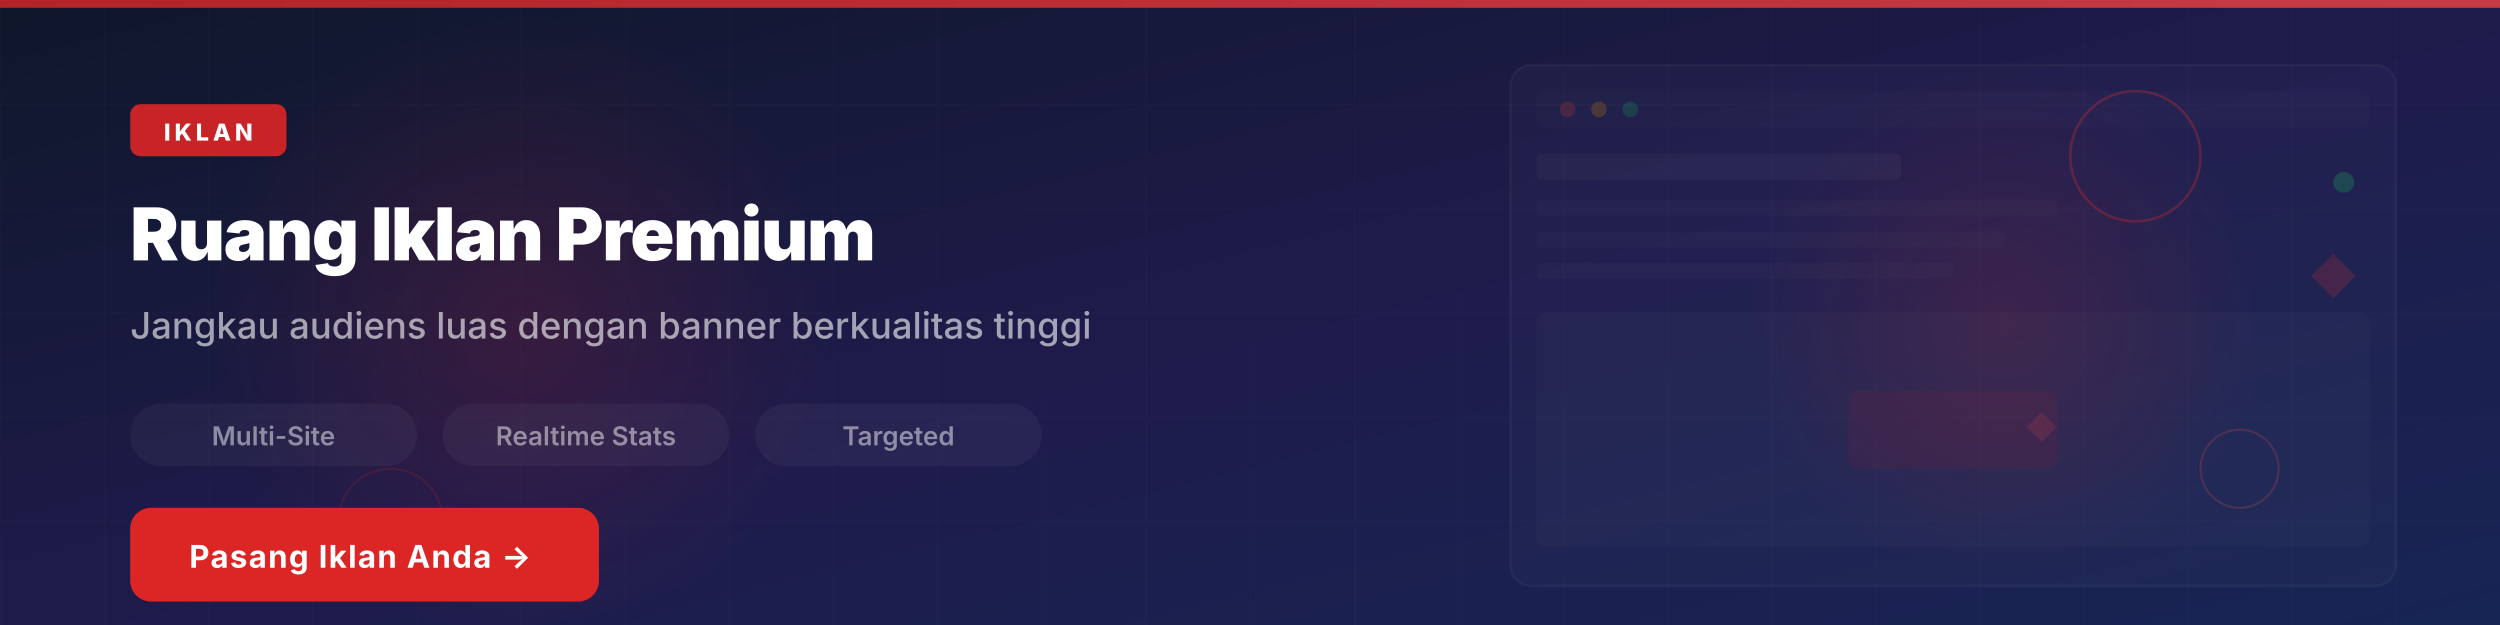
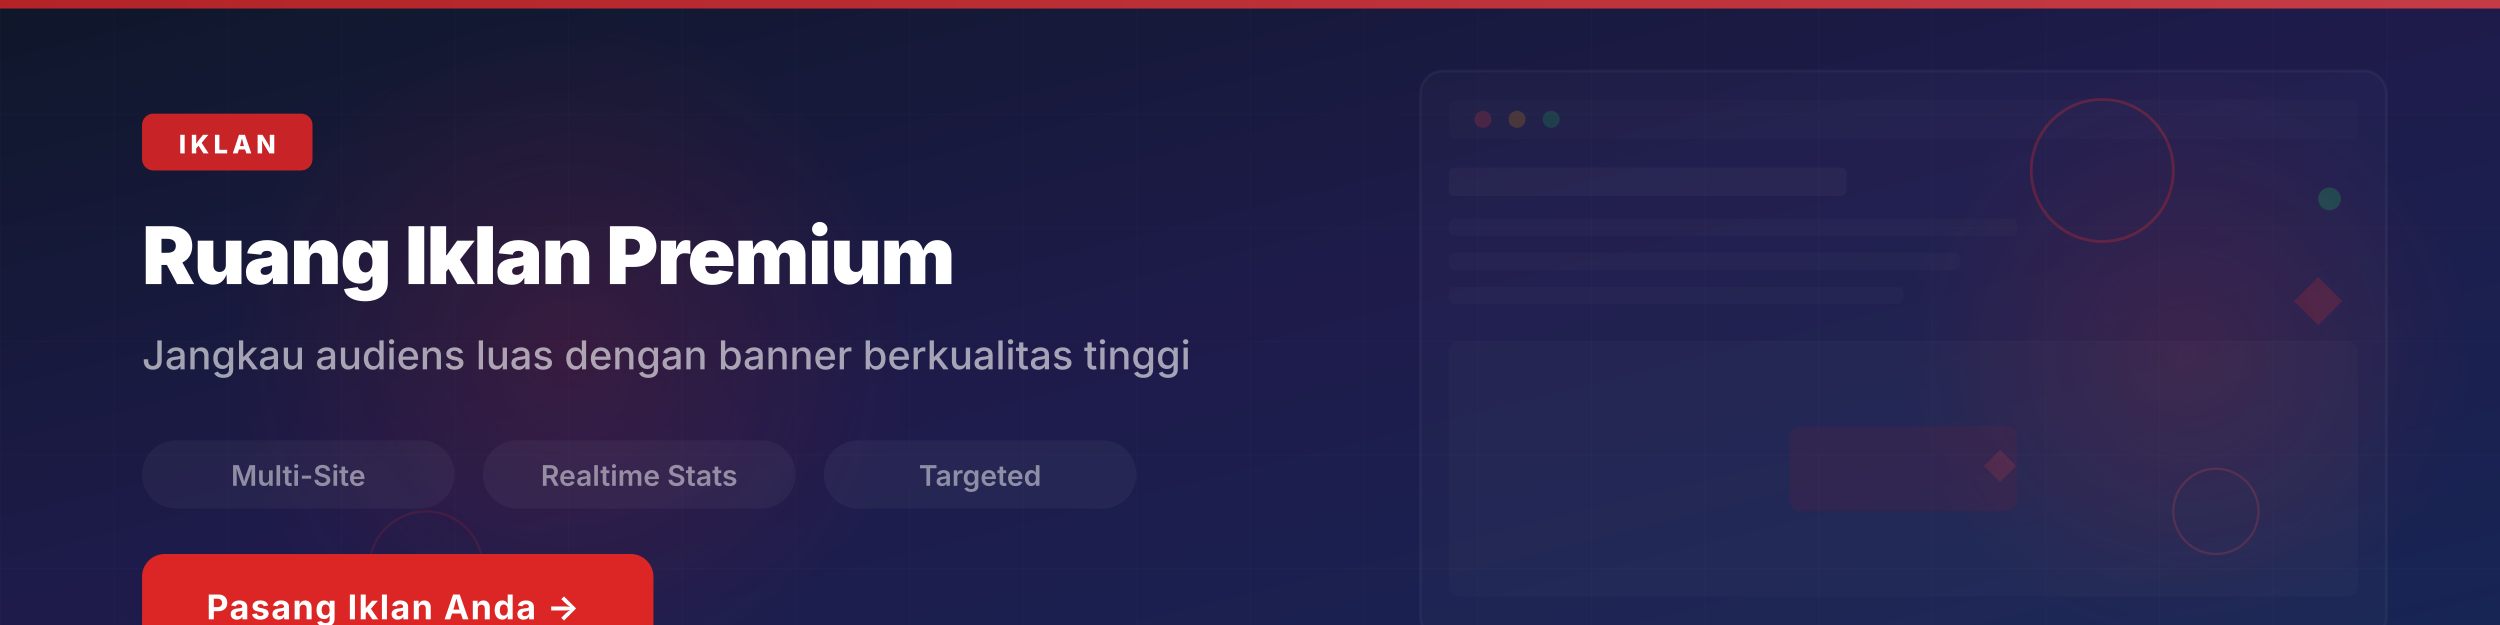
- <svg xmlns="http://www.w3.org/2000/svg" viewBox="0 0 960 240" width="960" height="240">
+ <svg xmlns="http://www.w3.org/2000/svg" viewBox="0 0 880 220" width="880" height="220">
  <defs>
    <linearGradient id="bg" x1="0%" y1="0%" x2="100%" y2="100%">
      <stop offset="0%" stop-color="#0f172a">
        <animate attributeName="stop-color" values="#0f172a;#1e1b4b;#0f172a" dur="8s" repeatCount="indefinite" />
      </stop>
      <stop offset="50%" stop-color="#1e1b4b">
        <animate attributeName="stop-color" values="#1e1b4b;#0f172a;#1e1b4b" dur="8s" repeatCount="indefinite" />
      </stop>
      <stop offset="100%" stop-color="#172554">
        <animate attributeName="stop-color" values="#172554;#1e1b4b;#172554" dur="8s" repeatCount="indefinite" />
      </stop>
    </linearGradient>
    <linearGradient id="accent" x1="0%" y1="0%" x2="100%" y2="0%">
      <stop offset="0%" stop-color="#dc2626" />
      <stop offset="100%" stop-color="#ef4444" />
    </linearGradient>
    <radialGradient id="glow" cx="50%" cy="50%" r="50%">
      <stop offset="0%" stop-color="#dc2626" stop-opacity="0.15" />
      <stop offset="100%" stop-color="#dc2626" stop-opacity="0" />
    </radialGradient>
    <pattern id="grid" width="40" height="40" patternUnits="userSpaceOnUse">
      <path d="M 40 0 L 0 0 0 40" fill="none" stroke="white" stroke-width="0.3" stroke-opacity="0.05" />
    </pattern>
  </defs>
-   <rect width="960" height="240" fill="url(#bg)" />
-   <rect width="960" height="240" fill="url(#grid)" opacity="0.6" />
+   <rect width="880" height="220" fill="url(#bg)" />
+   <rect width="880" height="220" fill="url(#grid)" opacity="0.6" />
  <circle cx="200" cy="125" r="120" fill="url(#glow)">
-     <animate attributeName="cx" values="200;770;200" dur="12s" repeatCount="indefinite" />
+     <animate attributeName="cx" values="200;680;200" dur="12s" repeatCount="indefinite" />
    <animate attributeName="r" values="120;150;120" dur="6s" repeatCount="indefinite" />
  </circle>
  <circle cx="770" cy="125" r="100" fill="url(#glow)">
-     <animate attributeName="cx" values="770;200;770" dur="12s" repeatCount="indefinite" />
+     <animate attributeName="cx" values="680;200;680" dur="12s" repeatCount="indefinite" />
    <animate attributeName="r" values="100;130;100" dur="6s" repeatCount="indefinite" />
  </circle>
-   <circle cx="820" cy="60" r="25" fill="none" stroke="#dc2626" stroke-width="1" opacity="0.3">
+   <circle cx="740" cy="60" r="25" fill="none" stroke="#dc2626" stroke-width="1" opacity="0.3">
    <animate attributeName="r" values="25;30;25" dur="4s" repeatCount="indefinite" />
    <animate attributeName="opacity" values="0.3;0.5;0.3" dur="4s" repeatCount="indefinite" />
  </circle>
-   <circle cx="860" cy="180" r="15" fill="none" stroke="#ef4444" stroke-width="0.8" opacity="0.2">
+   <circle cx="780" cy="180" r="15" fill="none" stroke="#ef4444" stroke-width="0.8" opacity="0.2">
    <animate attributeName="cy" values="180;160;180" dur="5s" repeatCount="indefinite" />
  </circle>
  <circle cx="150" cy="200" r="20" fill="none" stroke="#dc2626" stroke-width="0.8" opacity="0.15">
    <animate attributeName="r" values="20;25;20" dur="6s" repeatCount="indefinite" />
  </circle>
-   <line x1="700" y1="30" x2="900" y2="30" stroke="url(#accent)" stroke-width="1" opacity="0.2">
-     <animate attributeName="x2" values="900;750;900" dur="5s" repeatCount="indefinite" />
+   <line x1="620" y1="30" x2="820" y2="30" stroke="url(#accent)" stroke-width="1" opacity="0.2">
+     <animate attributeName="x2" values="820;670;820" dur="5s" repeatCount="indefinite" />
  </line>
-   <line x1="720" y1="220" x2="920" y2="220" stroke="url(#accent)" stroke-width="0.5" opacity="0.15">
-     <animate attributeName="x1" values="720;850;720" dur="7s" repeatCount="indefinite" />
+   <line x1="640" y1="200" x2="840" y2="200" stroke="url(#accent)" stroke-width="0.5" opacity="0.15">
+     <animate attributeName="x1" values="640;770;640" dur="7s" repeatCount="indefinite" />
  </line>
-   <rect x="890" y="100" width="12" height="12" fill="#dc2626" opacity="0.2" transform="rotate(45 896 106)">
+   <rect x="810" y="100" width="12" height="12" fill="#dc2626" opacity="0.2" transform="rotate(45 816 106)">
    <animate attributeName="opacity" values="0.2;0.4;0.2" dur="3s" repeatCount="indefinite" />
  </rect>
-   <rect x="780" y="160" width="8" height="8" fill="#ef4444" opacity="0.15" transform="rotate(45 784 164)">
+   <rect x="700" y="160" width="8" height="8" fill="#ef4444" opacity="0.15" transform="rotate(45 704 164)">
    <animate attributeName="opacity" values="0.15;0.3;0.15" dur="4s" repeatCount="indefinite" />
  </rect>
-   <rect x="0" y="0" width="960" height="3" fill="url(#accent)" opacity="0.8">
+   <rect x="0" y="0" width="880" height="3" fill="url(#accent)" opacity="0.8">
    <animate attributeName="opacity" values="0.8;1;0.8" dur="3s" repeatCount="indefinite" />
  </rect>
  <rect x="50" y="40" width="60" height="20" rx="4" fill="#dc2626" opacity="0.9" />
  <text x="80" y="54" text-anchor="middle" fill="white" font-family="system-ui, -apple-system, sans-serif" font-size="9" font-weight="800" letter-spacing="1.5">IKLAN</text>
  <text x="50" y="100" fill="white" font-family="system-ui, -apple-system, sans-serif" font-size="28" font-weight="900" letter-spacing="-0.5">
    Ruang Iklan Premium
    <animate attributeName="opacity" values="0;1" dur="1s" fill="freeze" />
  </text>
  <text x="50" y="130" fill="white" font-family="system-ui, -apple-system, sans-serif" font-size="14" font-weight="500" opacity="0.6">
    Jangkau audiens luas dengan banner berkualitas tinggi
    <animate attributeName="opacity" values="0;0.6" dur="1.2s" fill="freeze" />
  </text>
  <g opacity="0.5">
    <rect x="50" y="155" width="110" height="24" rx="12" fill="white" fill-opacity="0.08" />
    <text x="105" y="171" text-anchor="middle" fill="white" font-family="system-ui, -apple-system, sans-serif" font-size="10" font-weight="600">Multi-Site</text>
    <animate attributeName="opacity" values="0;0.5" dur="1.4s" fill="freeze" />
  </g>
  <g opacity="0.5">
    <rect x="170" y="155" width="110" height="24" rx="12" fill="white" fill-opacity="0.08" />
    <text x="225" y="171" text-anchor="middle" fill="white" font-family="system-ui, -apple-system, sans-serif" font-size="10" font-weight="600">Realtime Stats</text>
    <animate attributeName="opacity" values="0;0.5" dur="1.6s" fill="freeze" />
  </g>
  <g opacity="0.5">
    <rect x="290" y="155" width="110" height="24" rx="12" fill="white" fill-opacity="0.08" />
    <text x="345" y="171" text-anchor="middle" fill="white" font-family="system-ui, -apple-system, sans-serif" font-size="10" font-weight="600">Targeted</text>
    <animate attributeName="opacity" values="0;0.5" dur="1.8s" fill="freeze" />
  </g>
  <g>
    <rect x="50" y="195" width="180" height="36" rx="8" fill="#dc2626">
      <animate attributeName="opacity" values="0;1" dur="2s" fill="freeze" />
    </rect>
    <text x="140" y="218" text-anchor="middle" fill="white" font-family="system-ui, -apple-system, sans-serif" font-size="12" font-weight="700" letter-spacing="0.5">
      Pasang Iklan Anda →
      <animate attributeName="opacity" values="0;1" dur="2s" fill="freeze" />
    </text>
  </g>
-   <g transform="translate(580, 25)" opacity="0.4">
+   <g transform="translate(500, 25)" opacity="0.4">
    <rect x="0" y="0" width="340" height="200" rx="8" fill="white" fill-opacity="0.05" stroke="white" stroke-opacity="0.1" stroke-width="1" />
    <rect x="10" y="10" width="320" height="14" rx="3" fill="white" fill-opacity="0.03" />
    <circle cx="22" cy="17" r="3" fill="#ef4444" opacity="0.5" />
    <circle cx="34" cy="17" r="3" fill="#f59e0b" opacity="0.5" />
    <circle cx="46" cy="17" r="3" fill="#22c55e" opacity="0.5" />
    <rect x="10" y="34" width="140" height="10" rx="2" fill="white" fill-opacity="0.08">
      <animate attributeName="width" values="140;160;140" dur="4s" repeatCount="indefinite" />
    </rect>
    <rect x="10" y="52" width="200" height="6" rx="2" fill="white" fill-opacity="0.05" />
    <rect x="10" y="64" width="180" height="6" rx="2" fill="white" fill-opacity="0.05" />
    <rect x="10" y="76" width="160" height="6" rx="2" fill="white" fill-opacity="0.05" />
    <rect x="10" y="95" width="320" height="90" rx="4" fill="white" fill-opacity="0.04" />
    <rect x="130" y="125" width="80" height="30" rx="4" fill="#dc2626" fill-opacity="0.2">
      <animate attributeName="fill-opacity" values="0.2;0.35;0.2" dur="3s" repeatCount="indefinite" />
    </rect>
    <circle cx="320" cy="45" r="4" fill="#22c55e" opacity="0.6">
      <animate attributeName="opacity" values="0.6;1;0.6" dur="2s" repeatCount="indefinite" />
    </circle>
  </g>
</svg>
